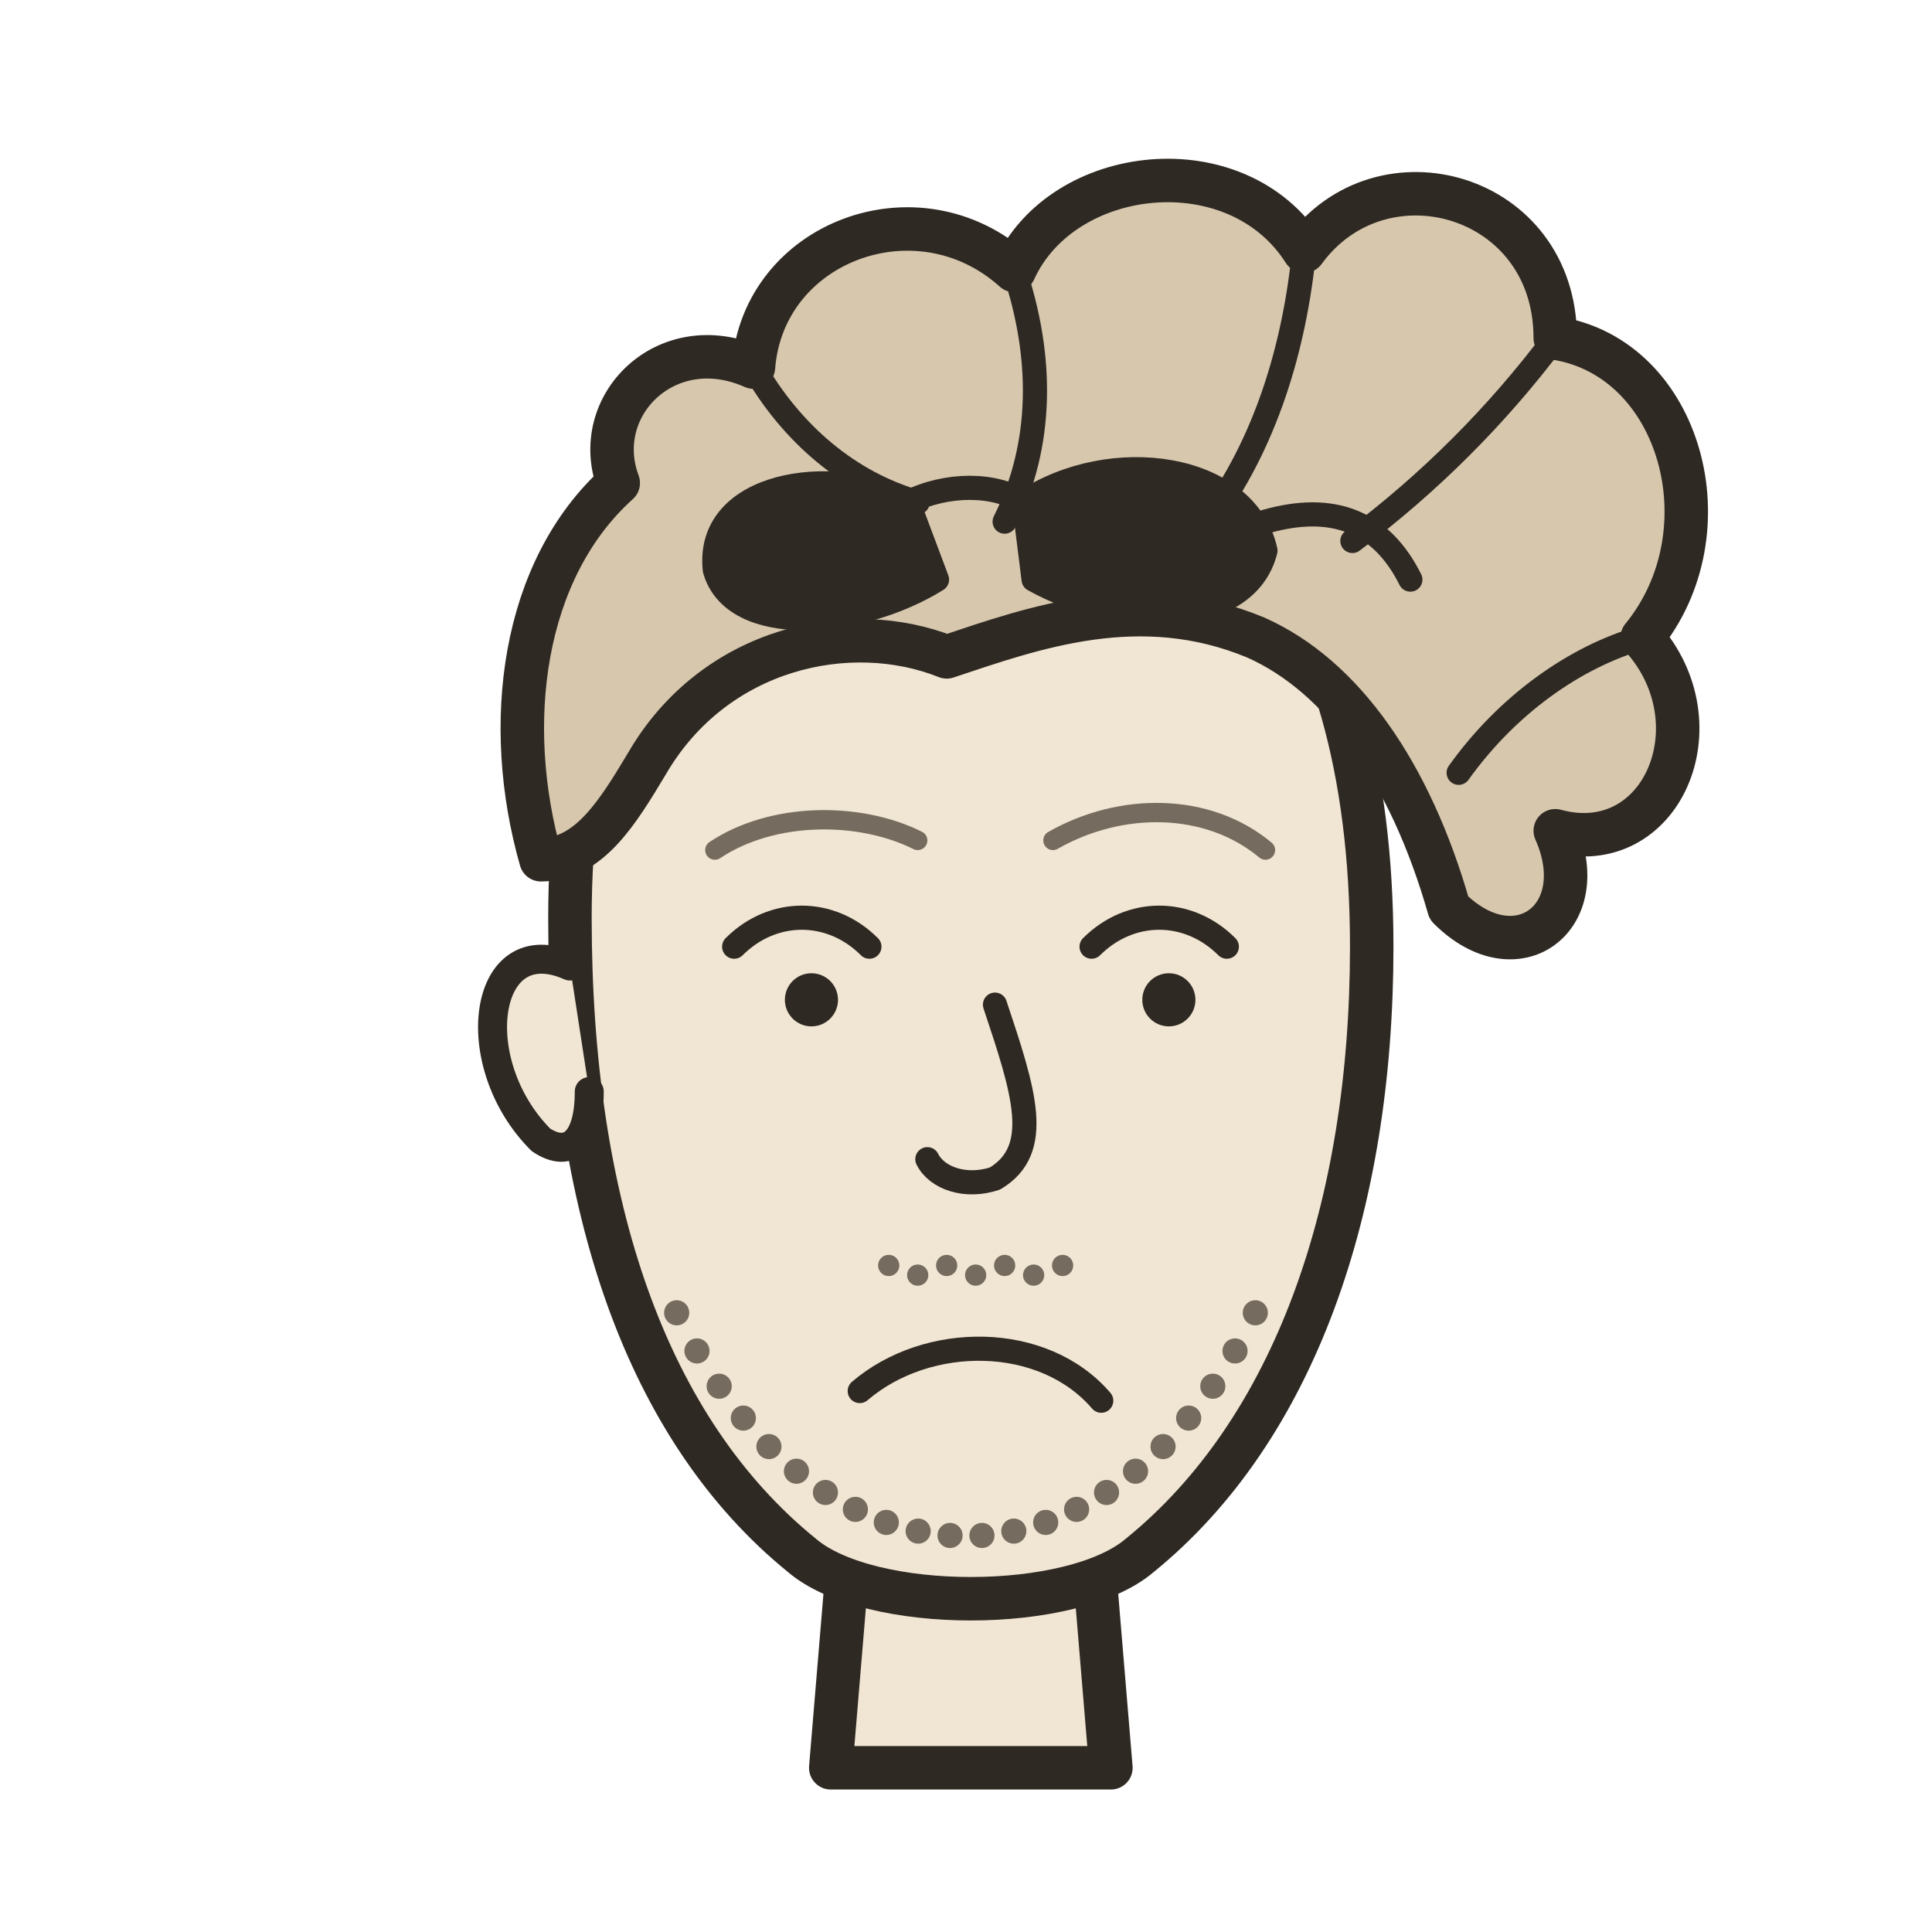
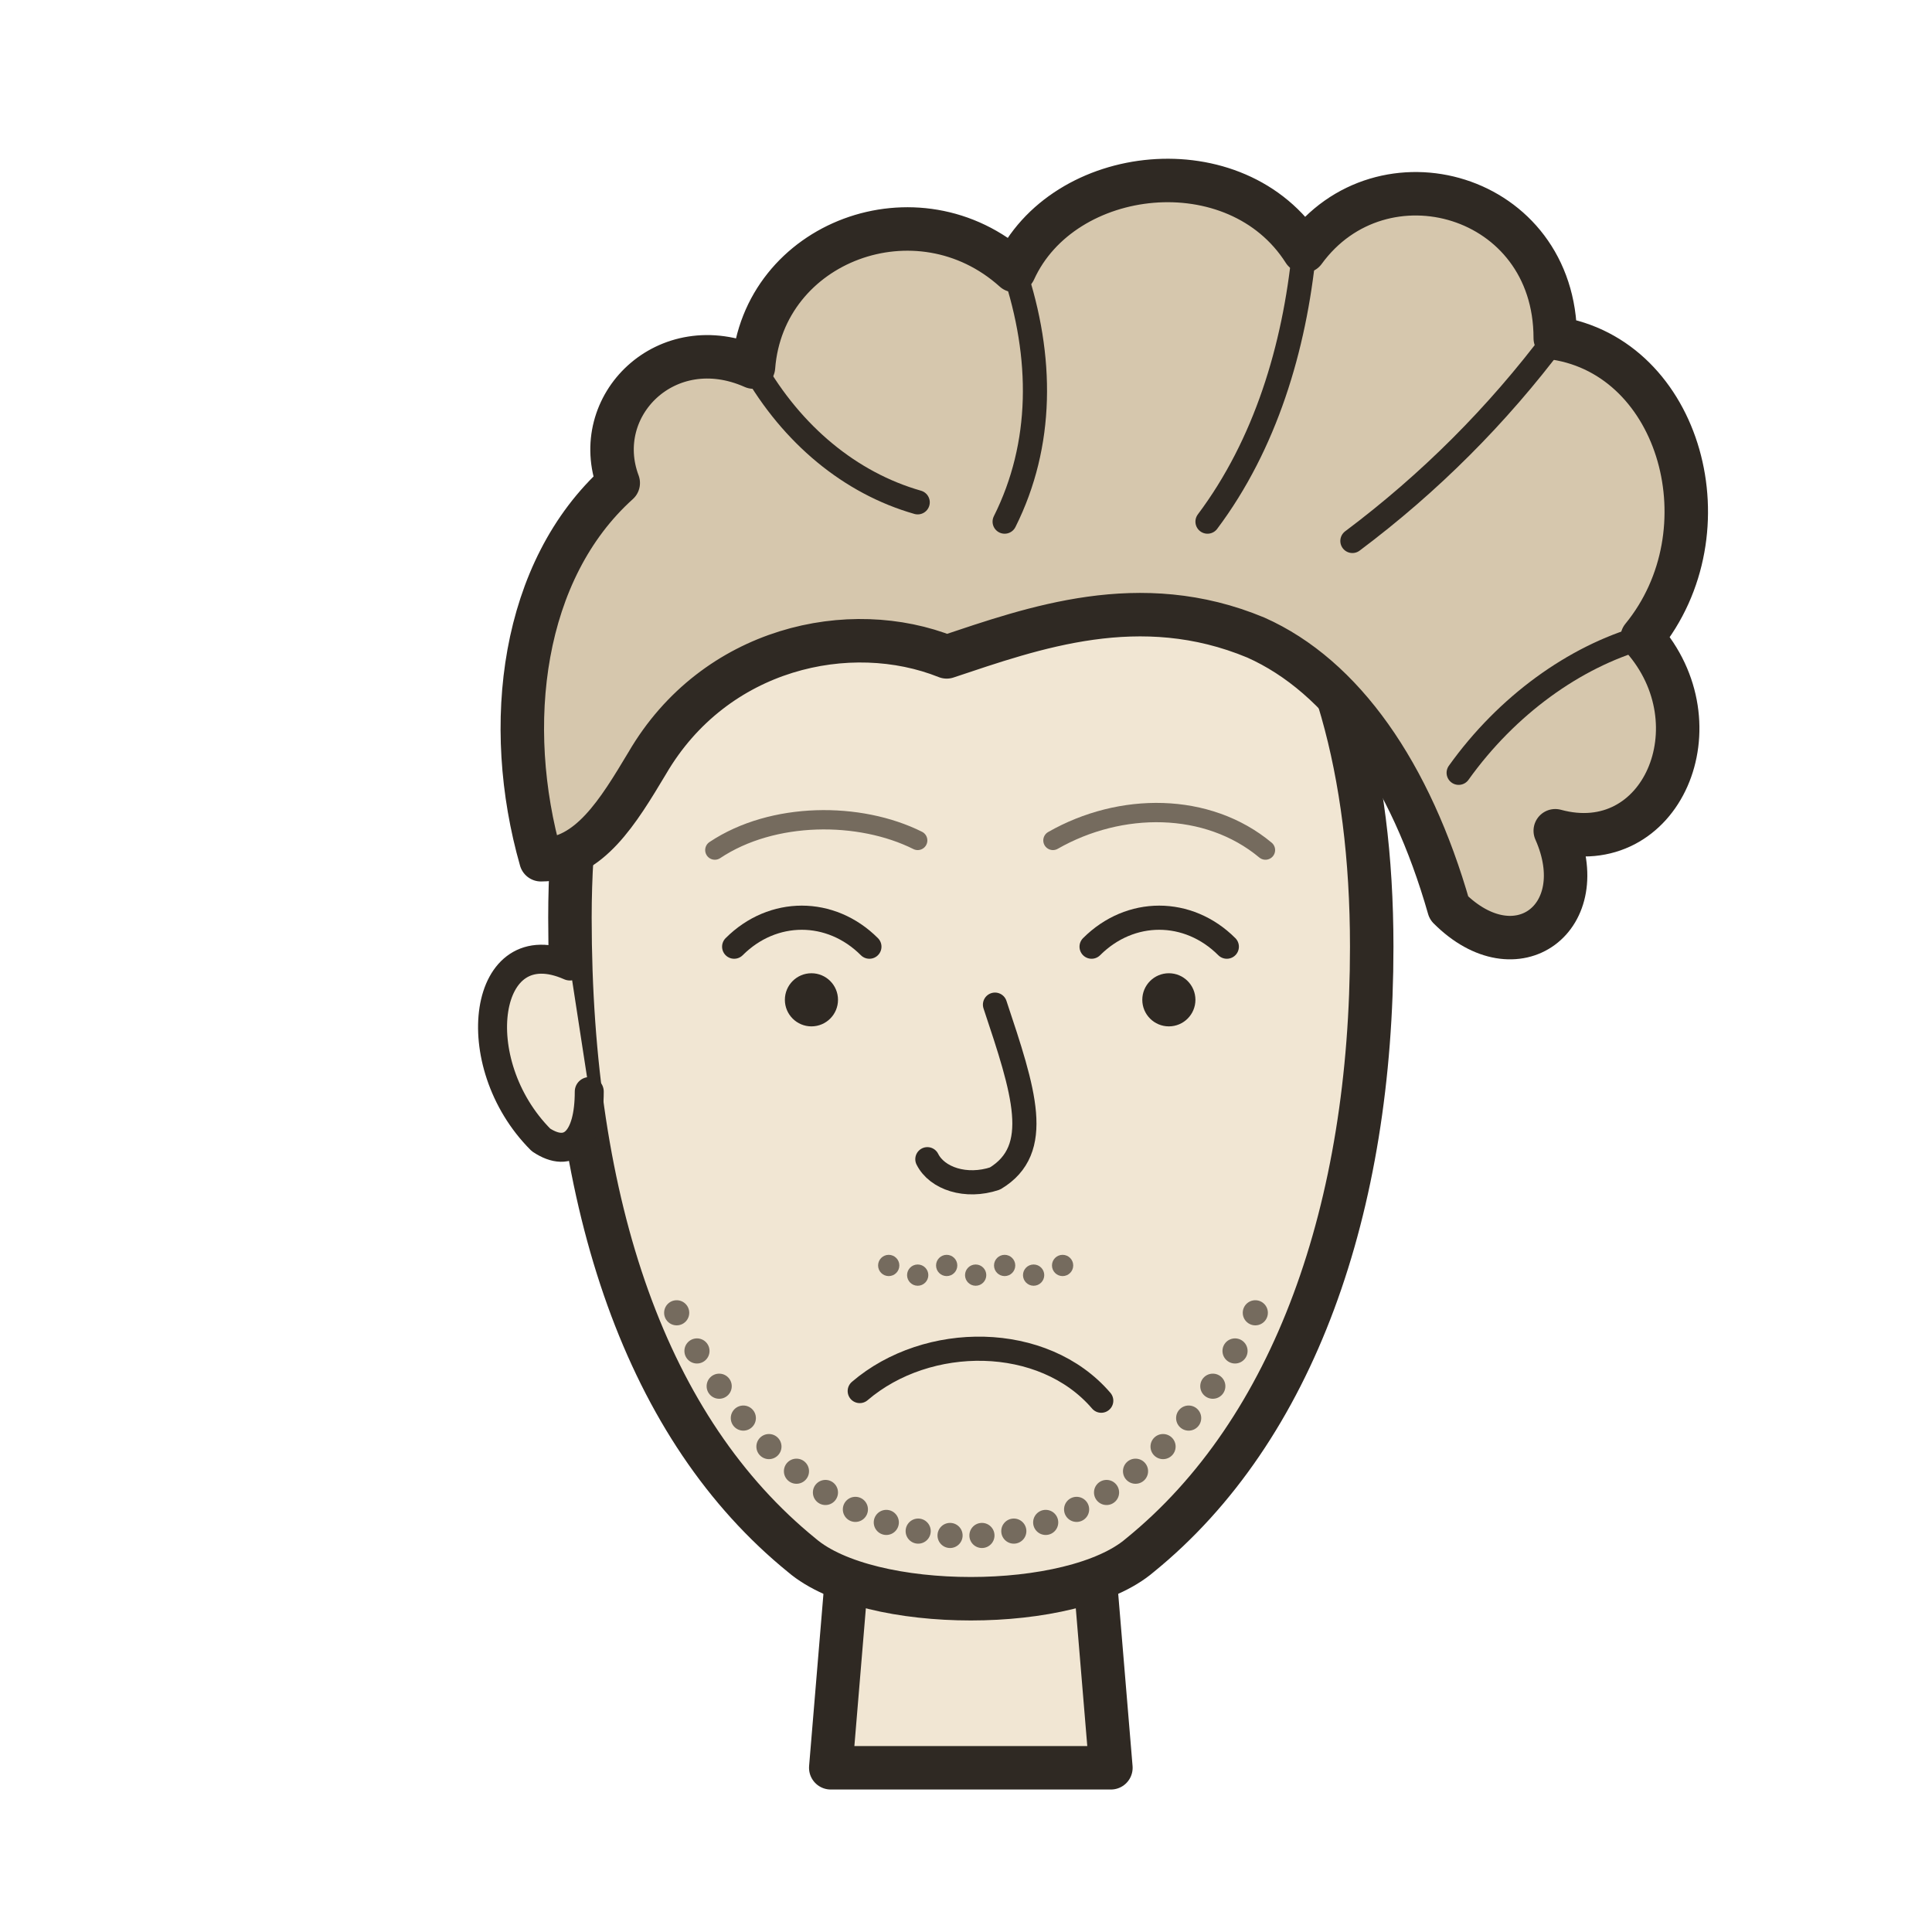
<svg xmlns="http://www.w3.org/2000/svg" width="400" height="400" viewBox="0 0 400 400">
  <path d="M 176 318 L 172 366 L 230 366 L 226 318 Z" fill="#f1e6d3" stroke="#2f2923" stroke-width="9" stroke-linecap="round" stroke-linejoin="round" />
  <path d="M 118 190 C 118 120, 152 84, 200 84 C 250 84, 284 122, 284 196 C 284 250, 268 296, 236 322 C 222 334, 180 334, 166 322 C 134 296, 118 250, 118 190 Z" fill="#f1e6d3" stroke="#2f2923" stroke-width="9" stroke-linecap="round" stroke-linejoin="round" />
  <path d="M 118 200 C 100 192, 96 220, 112 236 C 118 240, 122 236, 122 226" fill="#f1e6d3" stroke="#2f2923" stroke-width="6" stroke-linecap="round" stroke-linejoin="round" />
  <circle cx="259.9" cy="271.8" r="2.6" fill="#756b5e" stroke="none" stroke-width="0" />
  <circle cx="255.7" cy="279.7" r="2.6" fill="#756b5e" stroke="none" stroke-width="0" />
  <circle cx="251.1" cy="287.0" r="2.6" fill="#756b5e" stroke="none" stroke-width="0" />
  <circle cx="246.1" cy="293.6" r="2.6" fill="#756b5e" stroke="none" stroke-width="0" />
  <circle cx="240.8" cy="299.5" r="2.6" fill="#756b5e" stroke="none" stroke-width="0" />
  <circle cx="235.1" cy="304.6" r="2.6" fill="#756b5e" stroke="none" stroke-width="0" />
  <circle cx="229.1" cy="309.0" r="2.6" fill="#756b5e" stroke="none" stroke-width="0" />
  <circle cx="222.9" cy="312.5" r="2.6" fill="#756b5e" stroke="none" stroke-width="0" />
  <circle cx="216.5" cy="315.2" r="2.6" fill="#756b5e" stroke="none" stroke-width="0" />
  <circle cx="209.9" cy="317.0" r="2.6" fill="#756b5e" stroke="none" stroke-width="0" />
  <circle cx="203.3" cy="317.9" r="2.6" fill="#756b5e" stroke="none" stroke-width="0" />
  <circle cx="196.7" cy="317.9" r="2.6" fill="#756b5e" stroke="none" stroke-width="0" />
  <circle cx="190.1" cy="317.0" r="2.6" fill="#756b5e" stroke="none" stroke-width="0" />
  <circle cx="183.5" cy="315.2" r="2.6" fill="#756b5e" stroke="none" stroke-width="0" />
  <circle cx="177.1" cy="312.5" r="2.6" fill="#756b5e" stroke="none" stroke-width="0" />
  <circle cx="170.9" cy="309.0" r="2.6" fill="#756b5e" stroke="none" stroke-width="0" />
  <circle cx="164.9" cy="304.6" r="2.6" fill="#756b5e" stroke="none" stroke-width="0" />
  <circle cx="159.2" cy="299.5" r="2.6" fill="#756b5e" stroke="none" stroke-width="0" />
  <circle cx="153.9" cy="293.6" r="2.6" fill="#756b5e" stroke="none" stroke-width="0" />
  <circle cx="148.9" cy="287.0" r="2.6" fill="#756b5e" stroke="none" stroke-width="0" />
  <circle cx="144.3" cy="279.7" r="2.6" fill="#756b5e" stroke="none" stroke-width="0" />
  <circle cx="140.1" cy="271.8" r="2.6" fill="#756b5e" stroke="none" stroke-width="0" />
  <circle cx="184" cy="262" r="2.2" fill="#756b5e" stroke="none" stroke-width="0" />
  <circle cx="190" cy="264" r="2.2" fill="#756b5e" stroke="none" stroke-width="0" />
  <circle cx="196" cy="262" r="2.2" fill="#756b5e" stroke="none" stroke-width="0" />
  <circle cx="202" cy="264" r="2.2" fill="#756b5e" stroke="none" stroke-width="0" />
  <circle cx="208" cy="262" r="2.2" fill="#756b5e" stroke="none" stroke-width="0" />
  <circle cx="214" cy="264" r="2.2" fill="#756b5e" stroke="none" stroke-width="0" />
  <circle cx="220" cy="262" r="2.2" fill="#756b5e" stroke="none" stroke-width="0" />
  <path d="M 112 178 C 104 150, 108 118, 128 100 C 122 84, 138 68, 156 76 C 158 50, 190 38, 210 56 C 220 34, 256 30, 270 52 C 286 30, 322 40, 322 70 C 348 74, 358 110, 340 132 C 356 150, 344 178, 322 172 C 330 190, 314 202, 300 188 C 292 160, 278 140, 260 132 C 236 122, 214 130, 196 136 C 176 128, 148 134, 134 158 C 128 168, 122 178, 112 178 Z" fill="#d6c7ad" stroke="#2f2923" stroke-width="9" stroke-linecap="round" stroke-linejoin="round" />
  <path d="M 156 76 C 164 90, 176 100, 190 104" fill="none" stroke="#2f2923" stroke-width="5" stroke-linecap="round" stroke-linejoin="round" />
  <path d="M 210 56 C 216 74, 216 92, 208 108" fill="none" stroke="#2f2923" stroke-width="5" stroke-linecap="round" stroke-linejoin="round" />
  <path d="M 270 52 C 268 72, 262 92, 250 108" fill="none" stroke="#2f2923" stroke-width="5" stroke-linecap="round" stroke-linejoin="round" />
  <path d="M 322 70 C 310 86, 296 100, 280 112" fill="none" stroke="#2f2923" stroke-width="5" stroke-linecap="round" stroke-linejoin="round" />
  <path d="M 340 132 C 326 136, 312 146, 302 160" fill="none" stroke="#2f2923" stroke-width="5" stroke-linecap="round" stroke-linejoin="round" />
-   <path d="M 148 118 C 146 100, 172 96, 188 104 L 194 120 C 178 130, 152 132, 148 118 Z" fill="#2f2923" stroke="#2f2923" stroke-width="5" stroke-linecap="round" stroke-linejoin="round" />
-   <path d="M 212 104 C 230 92, 258 96, 262 114 C 258 130, 232 130, 214 120 Z" fill="#2f2923" stroke="#2f2923" stroke-width="5" stroke-linecap="round" stroke-linejoin="round" />
-   <path d="M 188 104 C 196 100, 206 100, 212 104" fill="none" stroke="#2f2923" stroke-width="5" stroke-linecap="round" stroke-linejoin="round" />
-   <path d="M 262 108 C 276 104, 286 108, 292 120" fill="none" stroke="#2f2923" stroke-width="5" stroke-linecap="round" stroke-linejoin="round" />
  <path d="M 148 176 C 160 168, 178 168, 190 174" fill="none" stroke="#756b5e" stroke-width="4" stroke-linecap="round" stroke-linejoin="round" />
  <path d="M 218 174 C 232 166, 250 166, 262 176" fill="none" stroke="#756b5e" stroke-width="4" stroke-linecap="round" stroke-linejoin="round" />
  <path d="M 152 196 C 160 188, 172 188, 180 196" fill="none" stroke="#2f2923" stroke-width="5" stroke-linecap="round" stroke-linejoin="round" />
  <circle cx="168" cy="207" r="5.5" fill="#2f2923" stroke="none" stroke-width="0" />
  <path d="M 226 196 C 234 188, 246 188, 254 196" fill="none" stroke="#2f2923" stroke-width="5" stroke-linecap="round" stroke-linejoin="round" />
  <circle cx="242" cy="207" r="5.5" fill="#2f2923" stroke="none" stroke-width="0" />
  <path d="M 206 208 C 212 226, 216 238, 206 244 C 200 246, 194 244, 192 240" fill="none" stroke="#2f2923" stroke-width="5" stroke-linecap="round" stroke-linejoin="round" />
  <path d="M 178 288 C 192 276, 216 276, 228 290" fill="none" stroke="#2f2923" stroke-width="5" stroke-linecap="round" stroke-linejoin="round" />
</svg>
